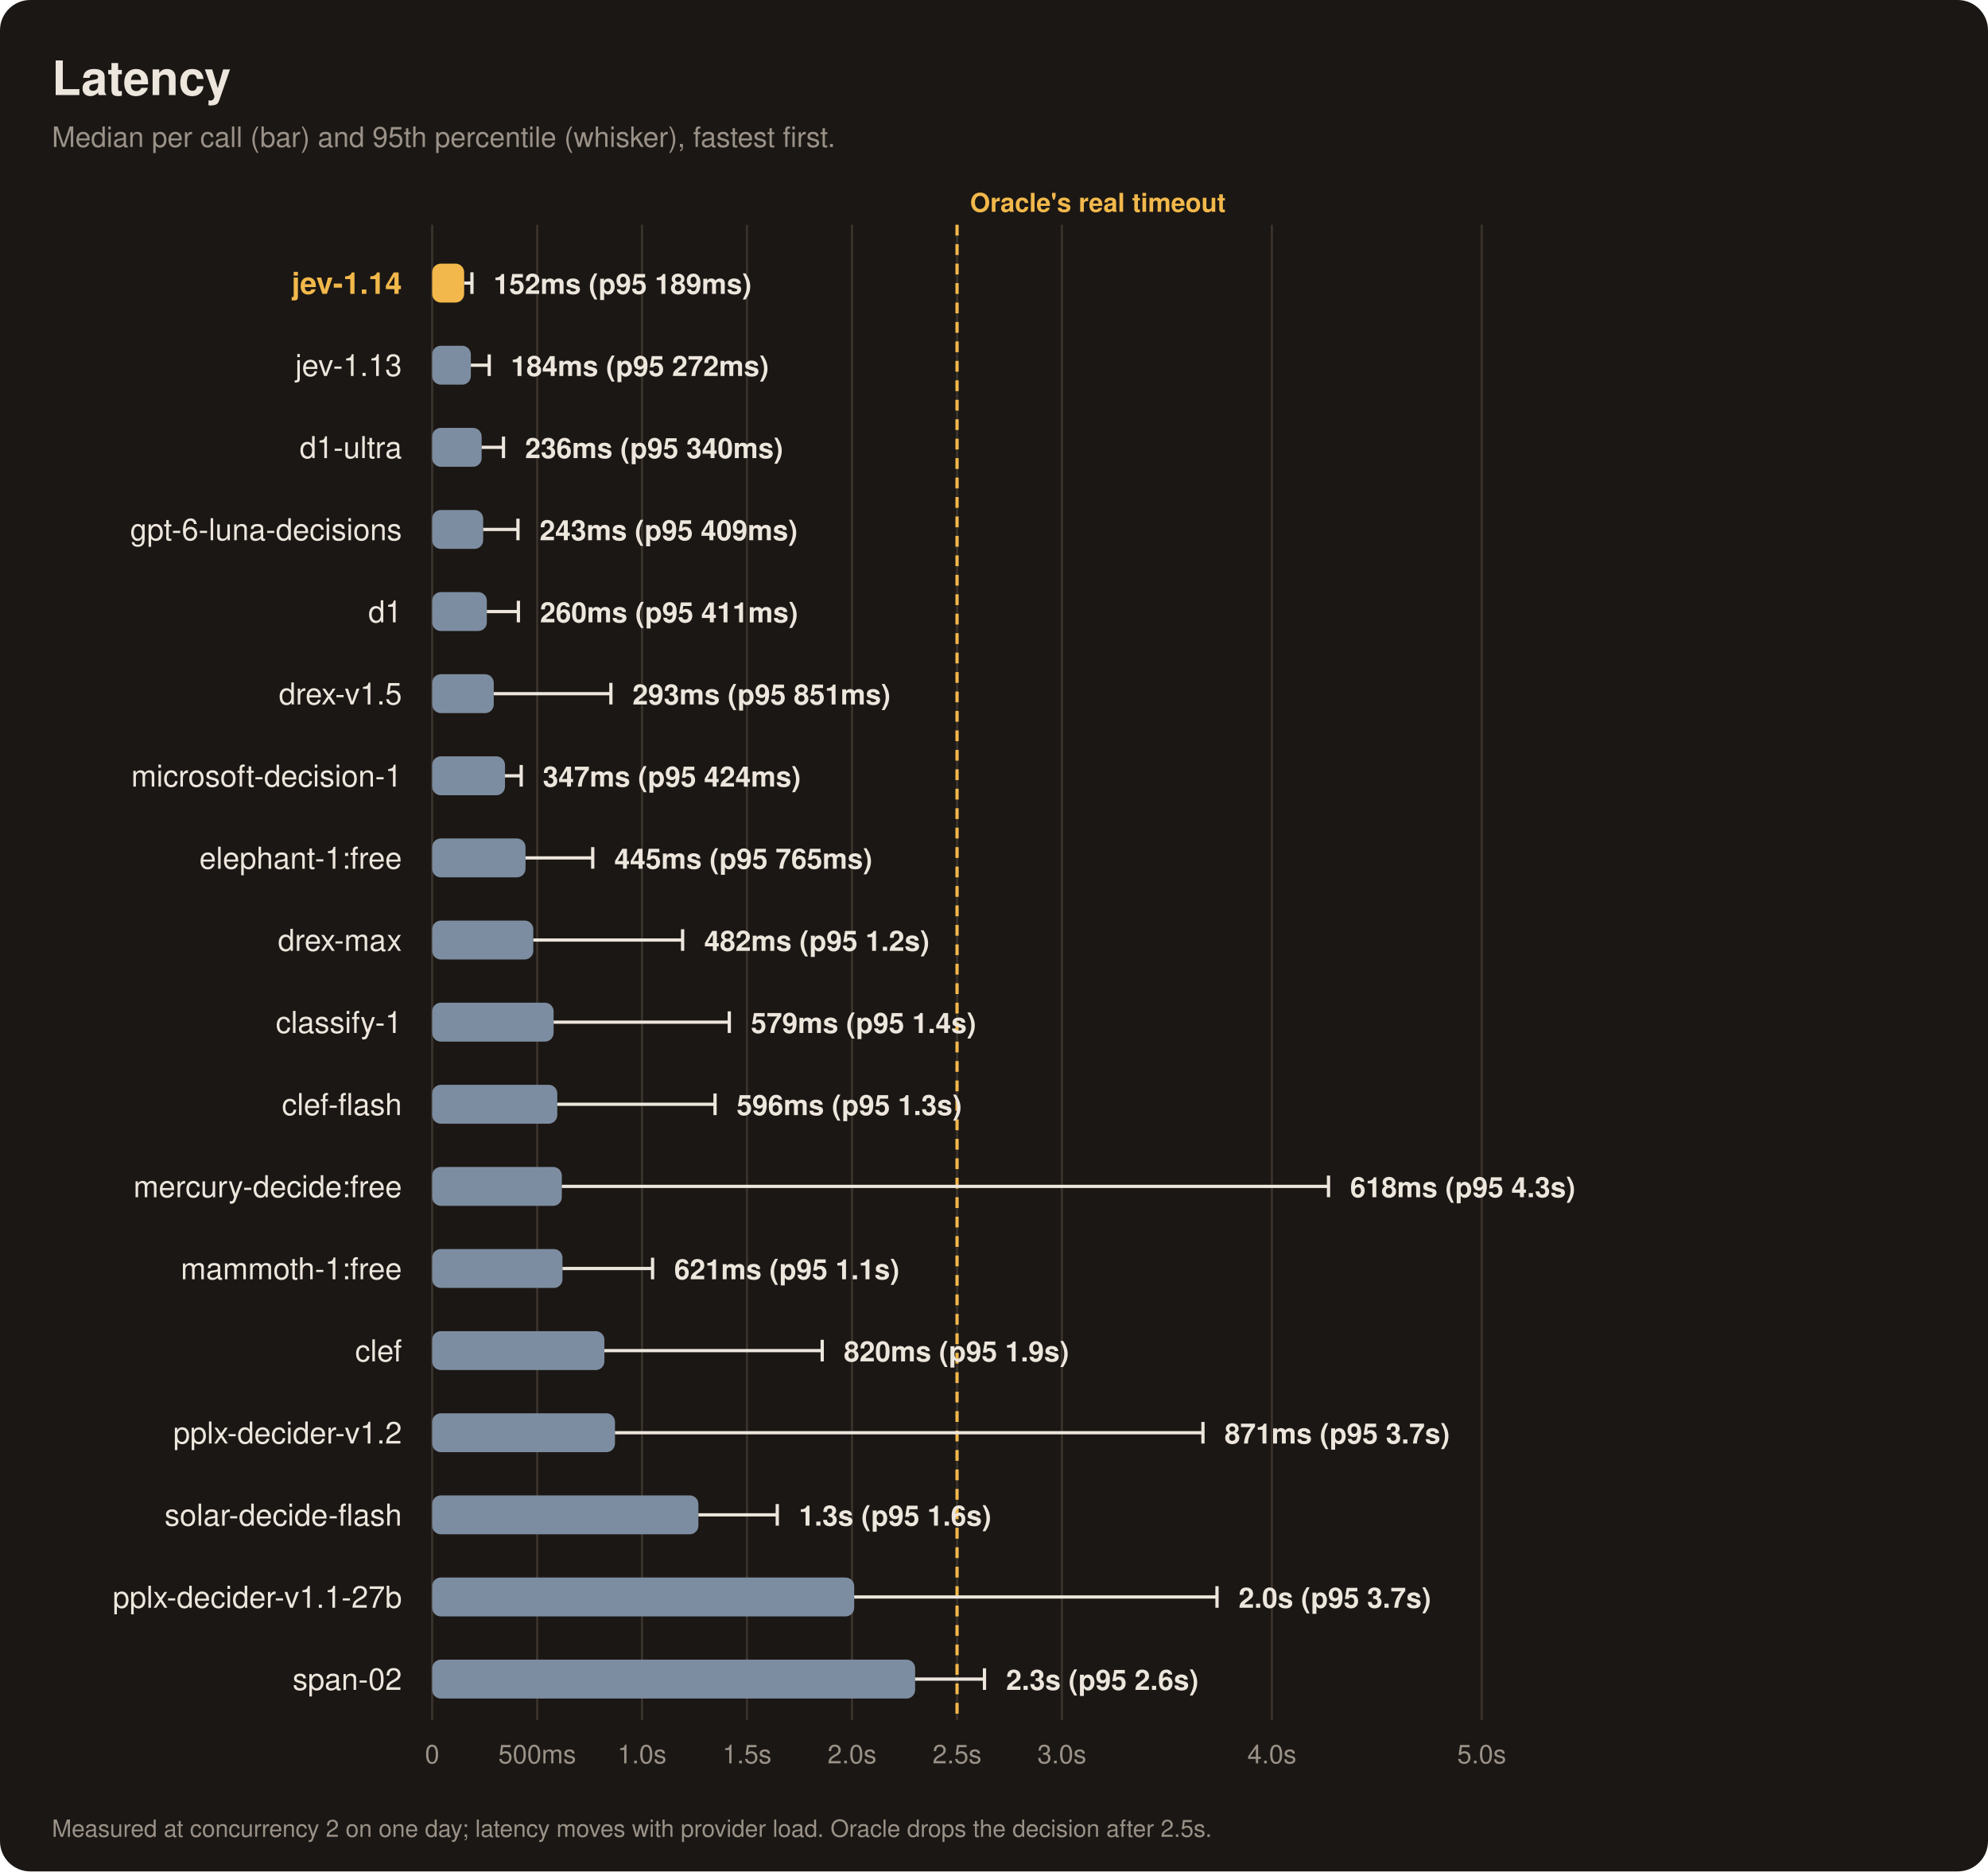
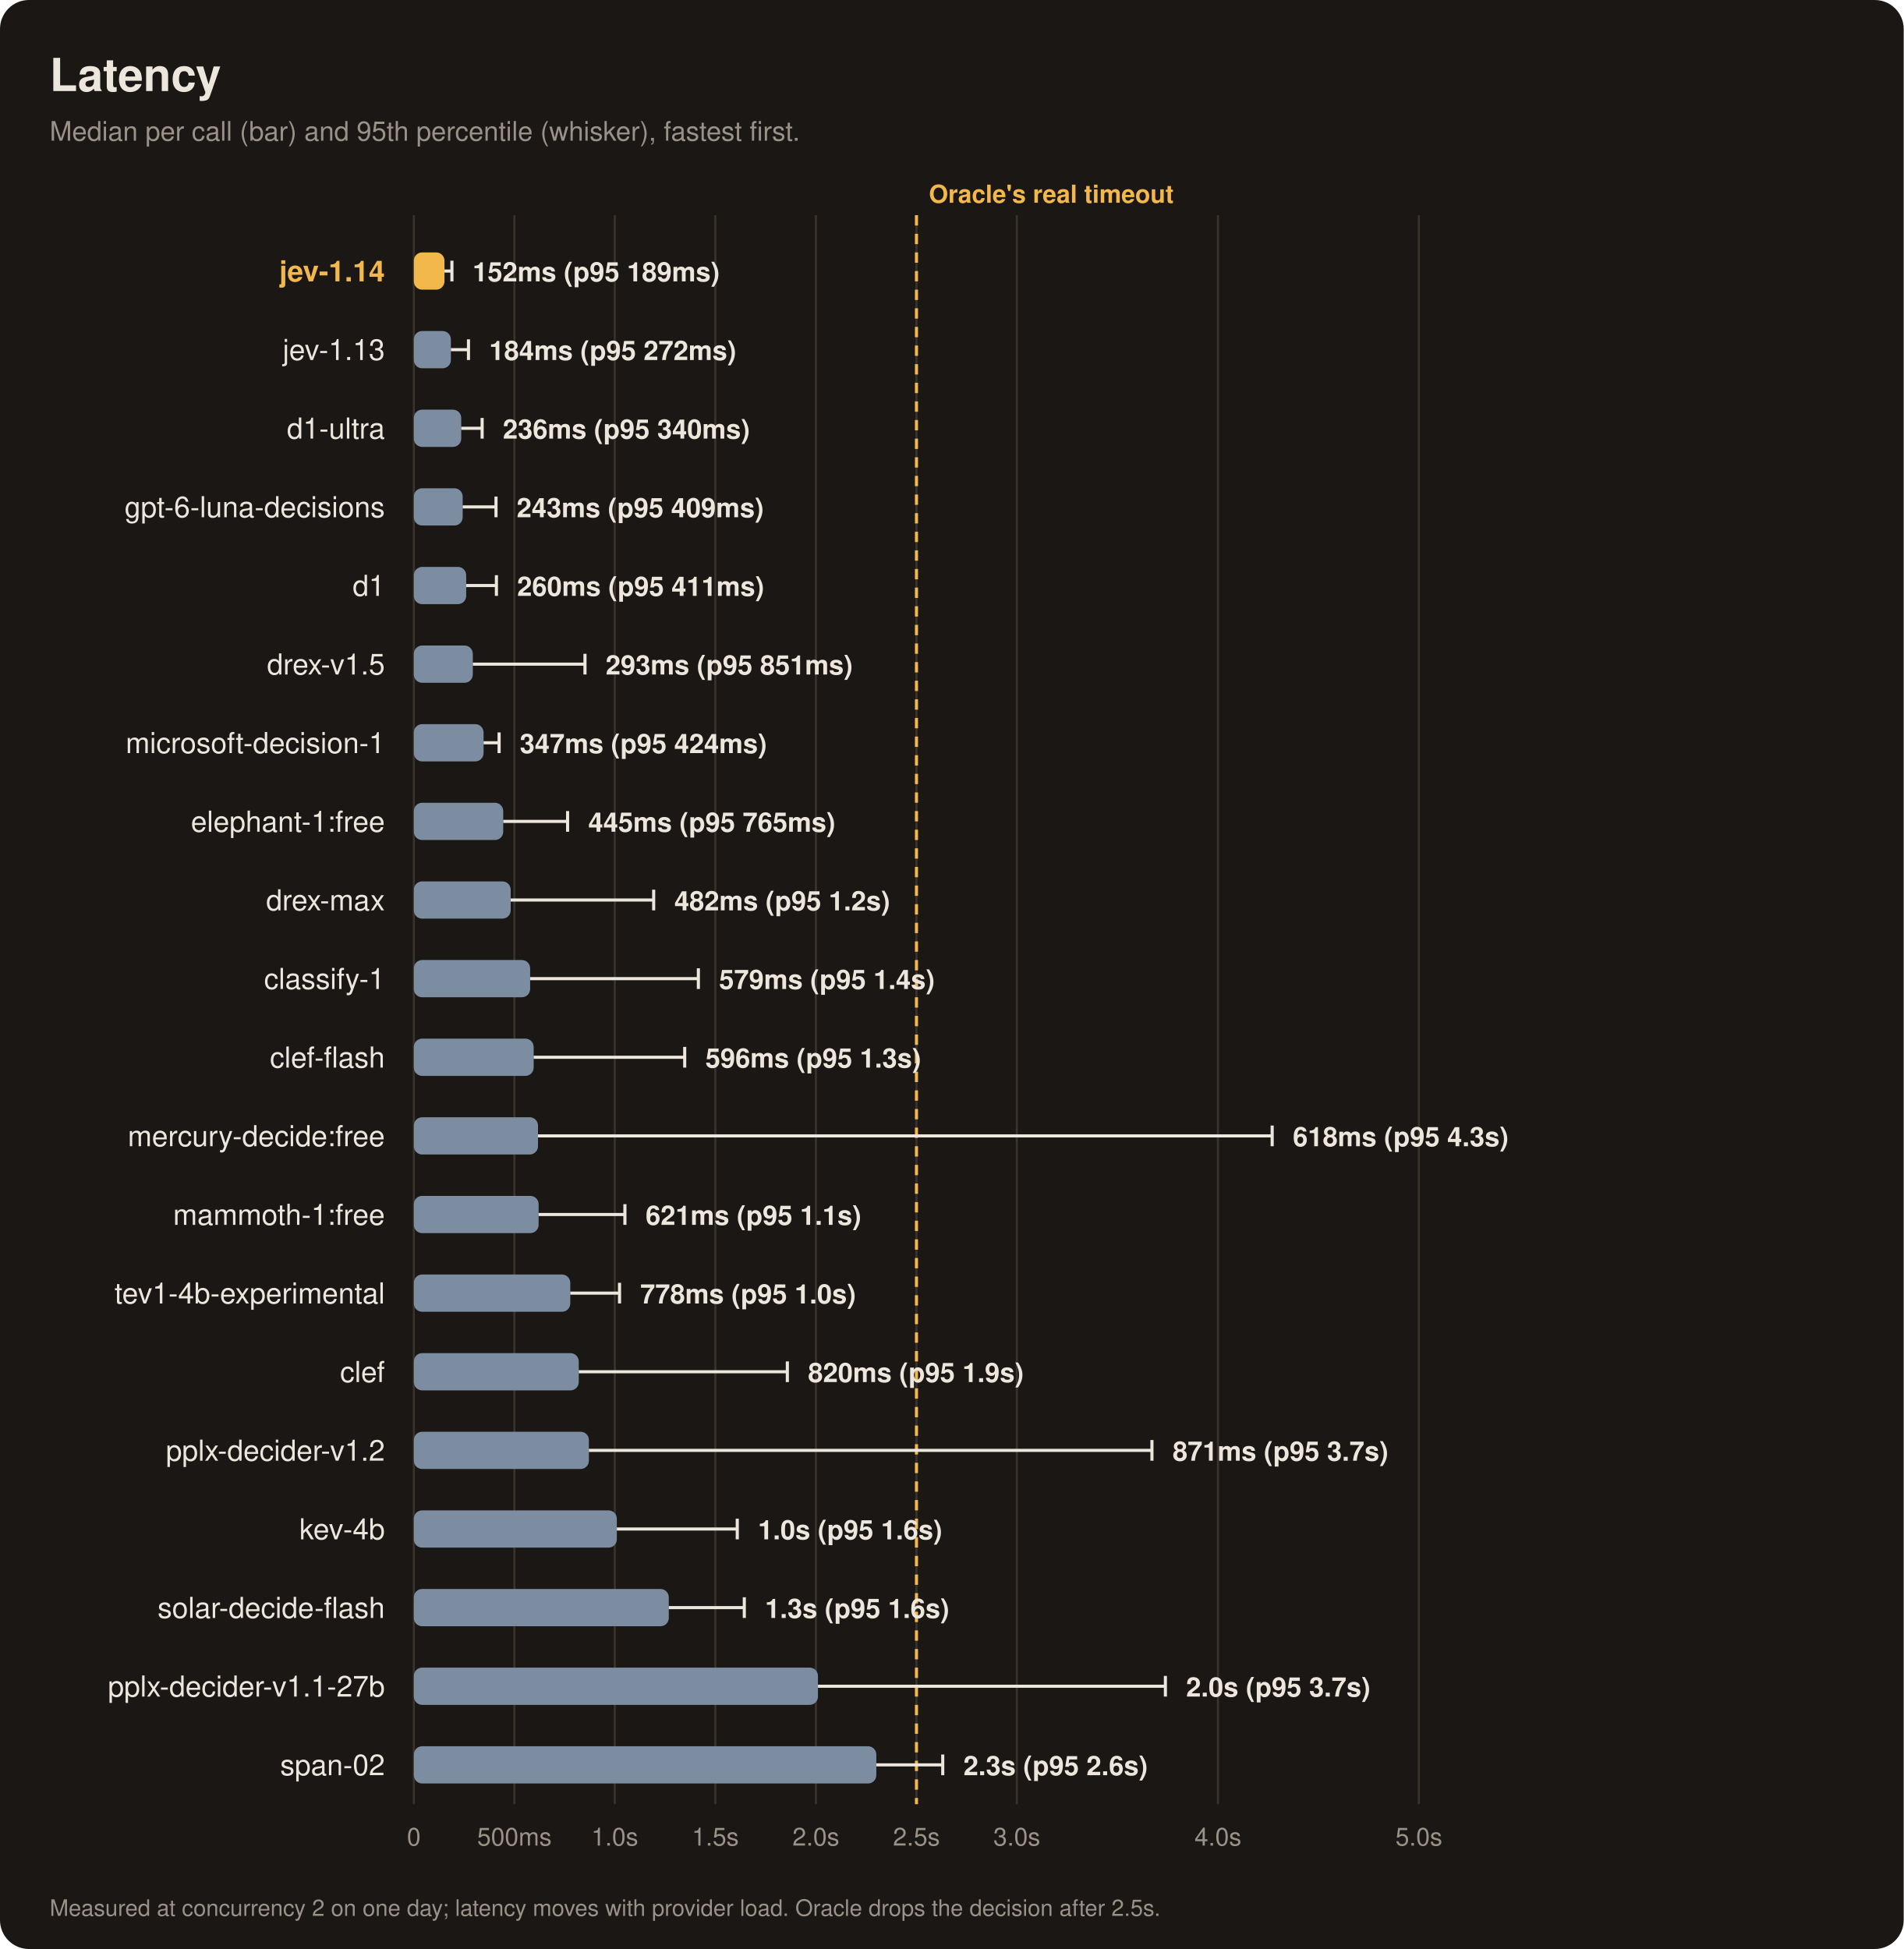
- <svg xmlns="http://www.w3.org/2000/svg" viewBox="0 0 920 866" width="920" role="img" aria-label="Latency" font-family="-apple-system,BlinkMacSystemFont,'Segoe UI',Helvetica,Arial,sans-serif">
-   <rect width="920" height="866" rx="14" fill="#1b1714" />
+ <svg xmlns="http://www.w3.org/2000/svg" viewBox="0 0 920 942" width="920" role="img" aria-label="Latency" font-family="-apple-system,BlinkMacSystemFont,'Segoe UI',Helvetica,Arial,sans-serif">
+   <rect width="920" height="942" rx="14" fill="#1b1714" />
  <text x="24.0" y="44.0" font-size="22" font-weight="700" fill="#ece6dd" text-anchor="start">Latency</text>
  <text x="24.0" y="68.0" font-size="13" font-weight="400" fill="#9a9288" text-anchor="start">Median per call (bar) and 95th percentile (whisker), fastest first.</text>
-   <line x1="200.0" y1="104.0" x2="200.0" y2="796.0" stroke="#3a332c" stroke-width="1.0" />
-   <text x="200.0" y="816.0" font-size="12" font-weight="400" fill="#9a9288" text-anchor="middle">0</text>
-   <line x1="248.6" y1="104.0" x2="248.6" y2="796.0" stroke="#3a332c" stroke-width="1.0" />
-   <text x="248.6" y="816.0" font-size="12" font-weight="400" fill="#9a9288" text-anchor="middle">500ms</text>
-   <line x1="297.1" y1="104.0" x2="297.1" y2="796.0" stroke="#3a332c" stroke-width="1.0" />
-   <text x="297.1" y="816.0" font-size="12" font-weight="400" fill="#9a9288" text-anchor="middle">1.0s</text>
-   <line x1="345.7" y1="104.0" x2="345.7" y2="796.0" stroke="#3a332c" stroke-width="1.0" />
-   <text x="345.7" y="816.0" font-size="12" font-weight="400" fill="#9a9288" text-anchor="middle">1.5s</text>
-   <line x1="394.3" y1="104.0" x2="394.3" y2="796.0" stroke="#3a332c" stroke-width="1.0" />
-   <text x="394.3" y="816.0" font-size="12" font-weight="400" fill="#9a9288" text-anchor="middle">2.0s</text>
-   <line x1="442.9" y1="104.0" x2="442.9" y2="796.0" stroke="#3a332c" stroke-width="1.0" />
-   <text x="442.9" y="816.0" font-size="12" font-weight="400" fill="#9a9288" text-anchor="middle">2.5s</text>
-   <line x1="491.4" y1="104.0" x2="491.4" y2="796.0" stroke="#3a332c" stroke-width="1.0" />
-   <text x="491.4" y="816.0" font-size="12" font-weight="400" fill="#9a9288" text-anchor="middle">3.0s</text>
-   <line x1="588.6" y1="104.0" x2="588.6" y2="796.0" stroke="#3a332c" stroke-width="1.0" />
-   <text x="588.6" y="816.0" font-size="12" font-weight="400" fill="#9a9288" text-anchor="middle">4.0s</text>
-   <line x1="685.7" y1="104.0" x2="685.7" y2="796.0" stroke="#3a332c" stroke-width="1.0" />
-   <text x="685.7" y="816.0" font-size="12" font-weight="400" fill="#9a9288" text-anchor="middle">5.0s</text>
-   <line x1="442.9" y1="104.0" x2="442.9" y2="796.0" stroke="#f2b84b" stroke-width="1.5" stroke-dasharray="5 4" />
+   <line x1="200.0" y1="104.0" x2="200.0" y2="872.0" stroke="#3a332c" stroke-width="1.0" />
+   <text x="200.0" y="892.0" font-size="12" font-weight="400" fill="#9a9288" text-anchor="middle">0</text>
+   <line x1="248.6" y1="104.0" x2="248.6" y2="872.0" stroke="#3a332c" stroke-width="1.0" />
+   <text x="248.6" y="892.0" font-size="12" font-weight="400" fill="#9a9288" text-anchor="middle">500ms</text>
+   <line x1="297.1" y1="104.0" x2="297.1" y2="872.0" stroke="#3a332c" stroke-width="1.0" />
+   <text x="297.1" y="892.0" font-size="12" font-weight="400" fill="#9a9288" text-anchor="middle">1.0s</text>
+   <line x1="345.7" y1="104.0" x2="345.7" y2="872.0" stroke="#3a332c" stroke-width="1.0" />
+   <text x="345.7" y="892.0" font-size="12" font-weight="400" fill="#9a9288" text-anchor="middle">1.5s</text>
+   <line x1="394.3" y1="104.0" x2="394.3" y2="872.0" stroke="#3a332c" stroke-width="1.0" />
+   <text x="394.3" y="892.0" font-size="12" font-weight="400" fill="#9a9288" text-anchor="middle">2.0s</text>
+   <line x1="442.9" y1="104.0" x2="442.9" y2="872.0" stroke="#3a332c" stroke-width="1.0" />
+   <text x="442.9" y="892.0" font-size="12" font-weight="400" fill="#9a9288" text-anchor="middle">2.5s</text>
+   <line x1="491.4" y1="104.0" x2="491.4" y2="872.0" stroke="#3a332c" stroke-width="1.0" />
+   <text x="491.4" y="892.0" font-size="12" font-weight="400" fill="#9a9288" text-anchor="middle">3.0s</text>
+   <line x1="588.6" y1="104.0" x2="588.6" y2="872.0" stroke="#3a332c" stroke-width="1.0" />
+   <text x="588.6" y="892.0" font-size="12" font-weight="400" fill="#9a9288" text-anchor="middle">4.0s</text>
+   <line x1="685.7" y1="104.0" x2="685.7" y2="872.0" stroke="#3a332c" stroke-width="1.0" />
+   <text x="685.7" y="892.0" font-size="12" font-weight="400" fill="#9a9288" text-anchor="middle">5.0s</text>
+   <line x1="442.9" y1="104.0" x2="442.9" y2="872.0" stroke="#f2b84b" stroke-width="1.5" stroke-dasharray="5 4" />
  <text x="448.9" y="98.0" font-size="12" font-weight="600" fill="#f2b84b" text-anchor="start">Oracle's real timeout</text>
  <text x="186.0" y="136.0" font-size="14" font-weight="700" fill="#f2b84b" text-anchor="end">jev-1.14</text>
  <rect x="200.0" y="122.0" width="14.8" height="18.0" rx="4.0" fill="#f2b84b" />
  <line x1="214.8" y1="131.0" x2="218.4" y2="131.0" stroke="#ece6dd" stroke-width="1.5" />
  <line x1="218.4" y1="126.0" x2="218.4" y2="136.0" stroke="#ece6dd" stroke-width="1.5" />
  <text x="228.4" y="136.0" font-size="13" font-weight="600" fill="#ece6dd" text-anchor="start">152ms  (p95 189ms)</text>
  <text x="186.0" y="174.0" font-size="14" font-weight="500" fill="#ece6dd" text-anchor="end">jev-1.13</text>
  <rect x="200.0" y="160.0" width="17.9" height="18.0" rx="4.0" fill="#7d8da1" />
  <line x1="217.9" y1="169.0" x2="226.4" y2="169.0" stroke="#ece6dd" stroke-width="1.5" />
  <line x1="226.4" y1="164.0" x2="226.4" y2="174.0" stroke="#ece6dd" stroke-width="1.5" />
  <text x="236.4" y="174.0" font-size="13" font-weight="600" fill="#ece6dd" text-anchor="start">184ms  (p95 272ms)</text>
  <text x="186.0" y="212.0" font-size="14" font-weight="500" fill="#ece6dd" text-anchor="end">d1-ultra</text>
  <rect x="200.0" y="198.0" width="22.9" height="18.0" rx="4.0" fill="#7d8da1" />
  <line x1="222.9" y1="207.0" x2="233.0" y2="207.0" stroke="#ece6dd" stroke-width="1.5" />
  <line x1="233.0" y1="202.0" x2="233.0" y2="212.0" stroke="#ece6dd" stroke-width="1.5" />
  <text x="243.0" y="212.0" font-size="13" font-weight="600" fill="#ece6dd" text-anchor="start">236ms  (p95 340ms)</text>
  <text x="186.0" y="250.0" font-size="14" font-weight="500" fill="#ece6dd" text-anchor="end">gpt-6-luna-decisions</text>
  <rect x="200.0" y="236.0" width="23.6" height="18.0" rx="4.0" fill="#7d8da1" />
  <line x1="223.6" y1="245.0" x2="239.7" y2="245.0" stroke="#ece6dd" stroke-width="1.5" />
  <line x1="239.7" y1="240.0" x2="239.7" y2="250.0" stroke="#ece6dd" stroke-width="1.5" />
  <text x="249.7" y="250.0" font-size="13" font-weight="600" fill="#ece6dd" text-anchor="start">243ms  (p95 409ms)</text>
  <text x="186.0" y="288.0" font-size="14" font-weight="500" fill="#ece6dd" text-anchor="end">d1</text>
  <rect x="200.0" y="274.0" width="25.3" height="18.0" rx="4.0" fill="#7d8da1" />
  <line x1="225.3" y1="283.0" x2="239.9" y2="283.0" stroke="#ece6dd" stroke-width="1.5" />
  <line x1="239.9" y1="278.0" x2="239.9" y2="288.0" stroke="#ece6dd" stroke-width="1.5" />
  <text x="249.9" y="288.0" font-size="13" font-weight="600" fill="#ece6dd" text-anchor="start">260ms  (p95 411ms)</text>
  <text x="186.0" y="326.0" font-size="14" font-weight="500" fill="#ece6dd" text-anchor="end">drex-v1.5</text>
  <rect x="200.0" y="312.0" width="28.5" height="18.0" rx="4.0" fill="#7d8da1" />
  <line x1="228.5" y1="321.0" x2="282.7" y2="321.0" stroke="#ece6dd" stroke-width="1.5" />
  <line x1="282.7" y1="316.0" x2="282.7" y2="326.0" stroke="#ece6dd" stroke-width="1.5" />
  <text x="292.7" y="326.0" font-size="13" font-weight="600" fill="#ece6dd" text-anchor="start">293ms  (p95 851ms)</text>
  <text x="186.0" y="364.0" font-size="14" font-weight="500" fill="#ece6dd" text-anchor="end">microsoft-decision-1</text>
  <rect x="200.0" y="350.0" width="33.7" height="18.0" rx="4.0" fill="#7d8da1" />
  <line x1="233.7" y1="359.0" x2="241.2" y2="359.0" stroke="#ece6dd" stroke-width="1.5" />
  <line x1="241.2" y1="354.0" x2="241.2" y2="364.0" stroke="#ece6dd" stroke-width="1.5" />
  <text x="251.2" y="364.0" font-size="13" font-weight="600" fill="#ece6dd" text-anchor="start">347ms  (p95 424ms)</text>
  <text x="186.0" y="402.0" font-size="14" font-weight="500" fill="#ece6dd" text-anchor="end">elephant-1:free</text>
  <rect x="200.0" y="388.0" width="43.2" height="18.0" rx="4.0" fill="#7d8da1" />
  <line x1="243.2" y1="397.0" x2="274.3" y2="397.0" stroke="#ece6dd" stroke-width="1.5" />
  <line x1="274.3" y1="392.0" x2="274.3" y2="402.0" stroke="#ece6dd" stroke-width="1.5" />
  <text x="284.3" y="402.0" font-size="13" font-weight="600" fill="#ece6dd" text-anchor="start">445ms  (p95 765ms)</text>
  <text x="186.0" y="440.0" font-size="14" font-weight="500" fill="#ece6dd" text-anchor="end">drex-max</text>
  <rect x="200.0" y="426.0" width="46.8" height="18.0" rx="4.0" fill="#7d8da1" />
  <line x1="246.8" y1="435.0" x2="315.9" y2="435.0" stroke="#ece6dd" stroke-width="1.5" />
  <line x1="315.9" y1="430.0" x2="315.9" y2="440.0" stroke="#ece6dd" stroke-width="1.5" />
  <text x="325.9" y="440.0" font-size="13" font-weight="600" fill="#ece6dd" text-anchor="start">482ms  (p95 1.2s)</text>
  <text x="186.0" y="478.0" font-size="14" font-weight="500" fill="#ece6dd" text-anchor="end">classify-1</text>
  <rect x="200.0" y="464.0" width="56.2" height="18.0" rx="4.0" fill="#7d8da1" />
  <line x1="256.2" y1="473.0" x2="337.5" y2="473.0" stroke="#ece6dd" stroke-width="1.5" />
  <line x1="337.5" y1="468.0" x2="337.5" y2="478.0" stroke="#ece6dd" stroke-width="1.5" />
  <text x="347.5" y="478.0" font-size="13" font-weight="600" fill="#ece6dd" text-anchor="start">579ms  (p95 1.4s)</text>
  <text x="186.0" y="516.0" font-size="14" font-weight="500" fill="#ece6dd" text-anchor="end">clef-flash</text>
  <rect x="200.0" y="502.0" width="57.9" height="18.0" rx="4.0" fill="#7d8da1" />
  <line x1="257.9" y1="511.0" x2="330.9" y2="511.0" stroke="#ece6dd" stroke-width="1.5" />
  <line x1="330.9" y1="506.0" x2="330.9" y2="516.0" stroke="#ece6dd" stroke-width="1.5" />
  <text x="340.9" y="516.0" font-size="13" font-weight="600" fill="#ece6dd" text-anchor="start">596ms  (p95 1.3s)</text>
  <text x="186.0" y="554.0" font-size="14" font-weight="500" fill="#ece6dd" text-anchor="end">mercury-decide:free</text>
  <rect x="200.0" y="540.0" width="60.0" height="18.0" rx="4.0" fill="#7d8da1" />
  <line x1="260.0" y1="549.0" x2="614.8" y2="549.0" stroke="#ece6dd" stroke-width="1.5" />
  <line x1="614.8" y1="544.0" x2="614.8" y2="554.0" stroke="#ece6dd" stroke-width="1.5" />
  <text x="624.8" y="554.0" font-size="13" font-weight="600" fill="#ece6dd" text-anchor="start">618ms  (p95 4.3s)</text>
  <text x="186.0" y="592.0" font-size="14" font-weight="500" fill="#ece6dd" text-anchor="end">mammoth-1:free</text>
  <rect x="200.0" y="578.0" width="60.3" height="18.0" rx="4.0" fill="#7d8da1" />
  <line x1="260.3" y1="587.0" x2="302.0" y2="587.0" stroke="#ece6dd" stroke-width="1.5" />
  <line x1="302.0" y1="582.0" x2="302.0" y2="592.0" stroke="#ece6dd" stroke-width="1.5" />
  <text x="312.0" y="592.0" font-size="13" font-weight="600" fill="#ece6dd" text-anchor="start">621ms  (p95 1.1s)</text>
-   <text x="186.0" y="630.0" font-size="14" font-weight="500" fill="#ece6dd" text-anchor="end">clef</text>
-   <rect x="200.0" y="616.0" width="79.7" height="18.0" rx="4.0" fill="#7d8da1" />
-   <line x1="279.7" y1="625.0" x2="380.5" y2="625.0" stroke="#ece6dd" stroke-width="1.5" />
-   <line x1="380.5" y1="620.0" x2="380.5" y2="630.0" stroke="#ece6dd" stroke-width="1.5" />
-   <text x="390.5" y="630.0" font-size="13" font-weight="600" fill="#ece6dd" text-anchor="start">820ms  (p95 1.9s)</text>
-   <text x="186.0" y="668.0" font-size="14" font-weight="500" fill="#ece6dd" text-anchor="end">pplx-decider-v1.2</text>
-   <rect x="200.0" y="654.0" width="84.6" height="18.0" rx="4.0" fill="#7d8da1" />
-   <line x1="284.6" y1="663.0" x2="556.7" y2="663.0" stroke="#ece6dd" stroke-width="1.5" />
-   <line x1="556.7" y1="658.0" x2="556.7" y2="668.0" stroke="#ece6dd" stroke-width="1.5" />
-   <text x="566.7" y="668.0" font-size="13" font-weight="600" fill="#ece6dd" text-anchor="start">871ms  (p95 3.7s)</text>
-   <text x="186.0" y="706.0" font-size="14" font-weight="500" fill="#ece6dd" text-anchor="end">solar-decide-flash</text>
-   <rect x="200.0" y="692.0" width="123.2" height="18.0" rx="4.0" fill="#7d8da1" />
-   <line x1="323.2" y1="701.0" x2="359.7" y2="701.0" stroke="#ece6dd" stroke-width="1.5" />
-   <line x1="359.7" y1="696.0" x2="359.7" y2="706.0" stroke="#ece6dd" stroke-width="1.5" />
-   <text x="369.7" y="706.0" font-size="13" font-weight="600" fill="#ece6dd" text-anchor="start">1.3s  (p95 1.6s)</text>
-   <text x="186.0" y="744.0" font-size="14" font-weight="500" fill="#ece6dd" text-anchor="end">pplx-decider-v1.1-27b</text>
-   <rect x="200.0" y="730.0" width="195.3" height="18.0" rx="4.0" fill="#7d8da1" />
-   <line x1="395.3" y1="739.0" x2="563.2" y2="739.0" stroke="#ece6dd" stroke-width="1.5" />
-   <line x1="563.2" y1="734.0" x2="563.2" y2="744.0" stroke="#ece6dd" stroke-width="1.5" />
-   <text x="573.2" y="744.0" font-size="13" font-weight="600" fill="#ece6dd" text-anchor="start">2.0s  (p95 3.7s)</text>
-   <text x="186.0" y="782.0" font-size="14" font-weight="500" fill="#ece6dd" text-anchor="end">span-02</text>
-   <rect x="200.0" y="768.0" width="223.5" height="18.0" rx="4.0" fill="#7d8da1" />
-   <line x1="423.5" y1="777.0" x2="455.6" y2="777.0" stroke="#ece6dd" stroke-width="1.5" />
-   <line x1="455.6" y1="772.0" x2="455.6" y2="782.0" stroke="#ece6dd" stroke-width="1.5" />
-   <text x="465.6" y="782.0" font-size="13" font-weight="600" fill="#ece6dd" text-anchor="start">2.3s  (p95 2.6s)</text>
-   <text x="24.0" y="850.0" font-size="11" font-weight="400" fill="#9a9288" text-anchor="start">Measured at concurrency 2 on one day; latency moves with provider load. Oracle drops the decision after 2.5s.</text>
+   <text x="186.0" y="630.0" font-size="14" font-weight="500" fill="#ece6dd" text-anchor="end">tev1-4b-experimental</text>
+   <rect x="200.0" y="616.0" width="75.6" height="18.0" rx="4.0" fill="#7d8da1" />
+   <line x1="275.6" y1="625.0" x2="299.4" y2="625.0" stroke="#ece6dd" stroke-width="1.5" />
+   <line x1="299.4" y1="620.0" x2="299.4" y2="630.0" stroke="#ece6dd" stroke-width="1.5" />
+   <text x="309.4" y="630.0" font-size="13" font-weight="600" fill="#ece6dd" text-anchor="start">778ms  (p95 1.0s)</text>
+   <text x="186.0" y="668.0" font-size="14" font-weight="500" fill="#ece6dd" text-anchor="end">clef</text>
+   <rect x="200.0" y="654.0" width="79.7" height="18.0" rx="4.0" fill="#7d8da1" />
+   <line x1="279.7" y1="663.0" x2="380.5" y2="663.0" stroke="#ece6dd" stroke-width="1.5" />
+   <line x1="380.5" y1="658.0" x2="380.5" y2="668.0" stroke="#ece6dd" stroke-width="1.5" />
+   <text x="390.5" y="668.0" font-size="13" font-weight="600" fill="#ece6dd" text-anchor="start">820ms  (p95 1.9s)</text>
+   <text x="186.0" y="706.0" font-size="14" font-weight="500" fill="#ece6dd" text-anchor="end">pplx-decider-v1.2</text>
+   <rect x="200.0" y="692.0" width="84.6" height="18.0" rx="4.0" fill="#7d8da1" />
+   <line x1="284.6" y1="701.0" x2="556.7" y2="701.0" stroke="#ece6dd" stroke-width="1.5" />
+   <line x1="556.7" y1="696.0" x2="556.7" y2="706.0" stroke="#ece6dd" stroke-width="1.5" />
+   <text x="566.7" y="706.0" font-size="13" font-weight="600" fill="#ece6dd" text-anchor="start">871ms  (p95 3.7s)</text>
+   <text x="186.0" y="744.0" font-size="14" font-weight="500" fill="#ece6dd" text-anchor="end">kev-4b</text>
+   <rect x="200.0" y="730.0" width="98.1" height="18.0" rx="4.0" fill="#7d8da1" />
+   <line x1="298.1" y1="739.0" x2="356.3" y2="739.0" stroke="#ece6dd" stroke-width="1.5" />
+   <line x1="356.3" y1="734.0" x2="356.3" y2="744.0" stroke="#ece6dd" stroke-width="1.5" />
+   <text x="366.3" y="744.0" font-size="13" font-weight="600" fill="#ece6dd" text-anchor="start">1.0s  (p95 1.6s)</text>
+   <text x="186.0" y="782.0" font-size="14" font-weight="500" fill="#ece6dd" text-anchor="end">solar-decide-flash</text>
+   <rect x="200.0" y="768.0" width="123.2" height="18.0" rx="4.0" fill="#7d8da1" />
+   <line x1="323.2" y1="777.0" x2="359.7" y2="777.0" stroke="#ece6dd" stroke-width="1.5" />
+   <line x1="359.7" y1="772.0" x2="359.7" y2="782.0" stroke="#ece6dd" stroke-width="1.5" />
+   <text x="369.7" y="782.0" font-size="13" font-weight="600" fill="#ece6dd" text-anchor="start">1.3s  (p95 1.6s)</text>
+   <text x="186.0" y="820.0" font-size="14" font-weight="500" fill="#ece6dd" text-anchor="end">pplx-decider-v1.1-27b</text>
+   <rect x="200.0" y="806.0" width="195.3" height="18.0" rx="4.0" fill="#7d8da1" />
+   <line x1="395.3" y1="815.0" x2="563.2" y2="815.0" stroke="#ece6dd" stroke-width="1.5" />
+   <line x1="563.2" y1="810.0" x2="563.2" y2="820.0" stroke="#ece6dd" stroke-width="1.5" />
+   <text x="573.2" y="820.0" font-size="13" font-weight="600" fill="#ece6dd" text-anchor="start">2.0s  (p95 3.7s)</text>
+   <text x="186.0" y="858.0" font-size="14" font-weight="500" fill="#ece6dd" text-anchor="end">span-02</text>
+   <rect x="200.0" y="844.0" width="223.5" height="18.0" rx="4.0" fill="#7d8da1" />
+   <line x1="423.5" y1="853.0" x2="455.6" y2="853.0" stroke="#ece6dd" stroke-width="1.5" />
+   <line x1="455.6" y1="848.0" x2="455.6" y2="858.0" stroke="#ece6dd" stroke-width="1.5" />
+   <text x="465.6" y="858.0" font-size="13" font-weight="600" fill="#ece6dd" text-anchor="start">2.3s  (p95 2.6s)</text>
+   <text x="24.0" y="926.0" font-size="11" font-weight="400" fill="#9a9288" text-anchor="start">Measured at concurrency 2 on one day; latency moves with provider load. Oracle drops the decision after 2.5s.</text>
</svg>
